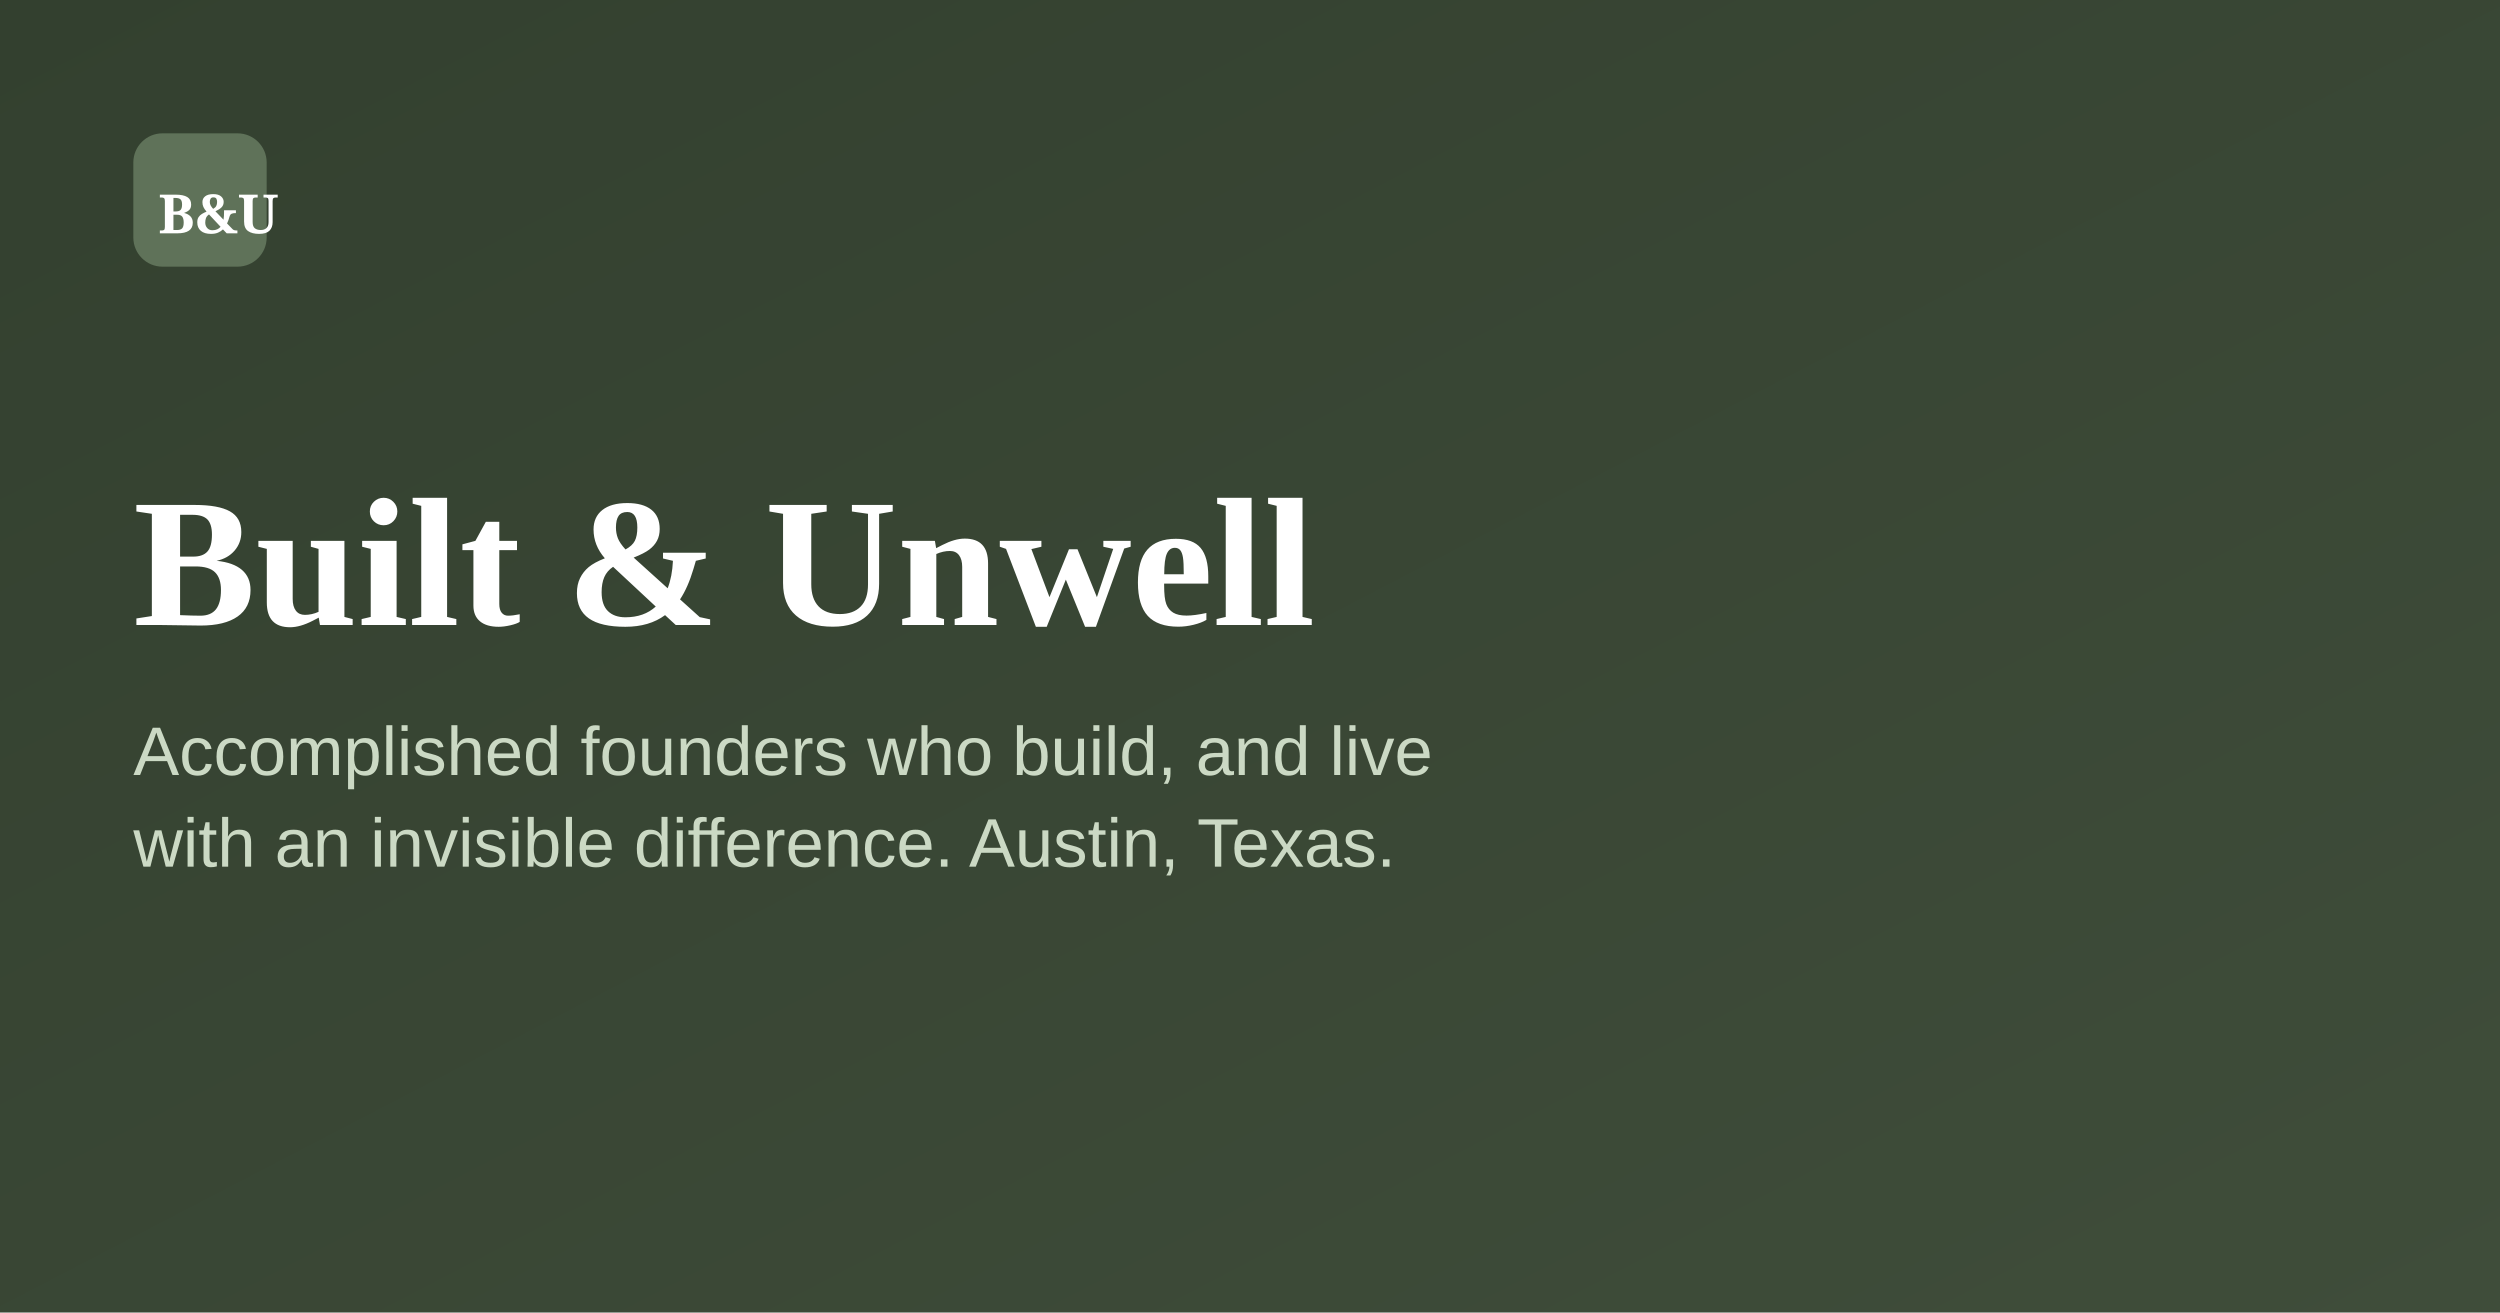
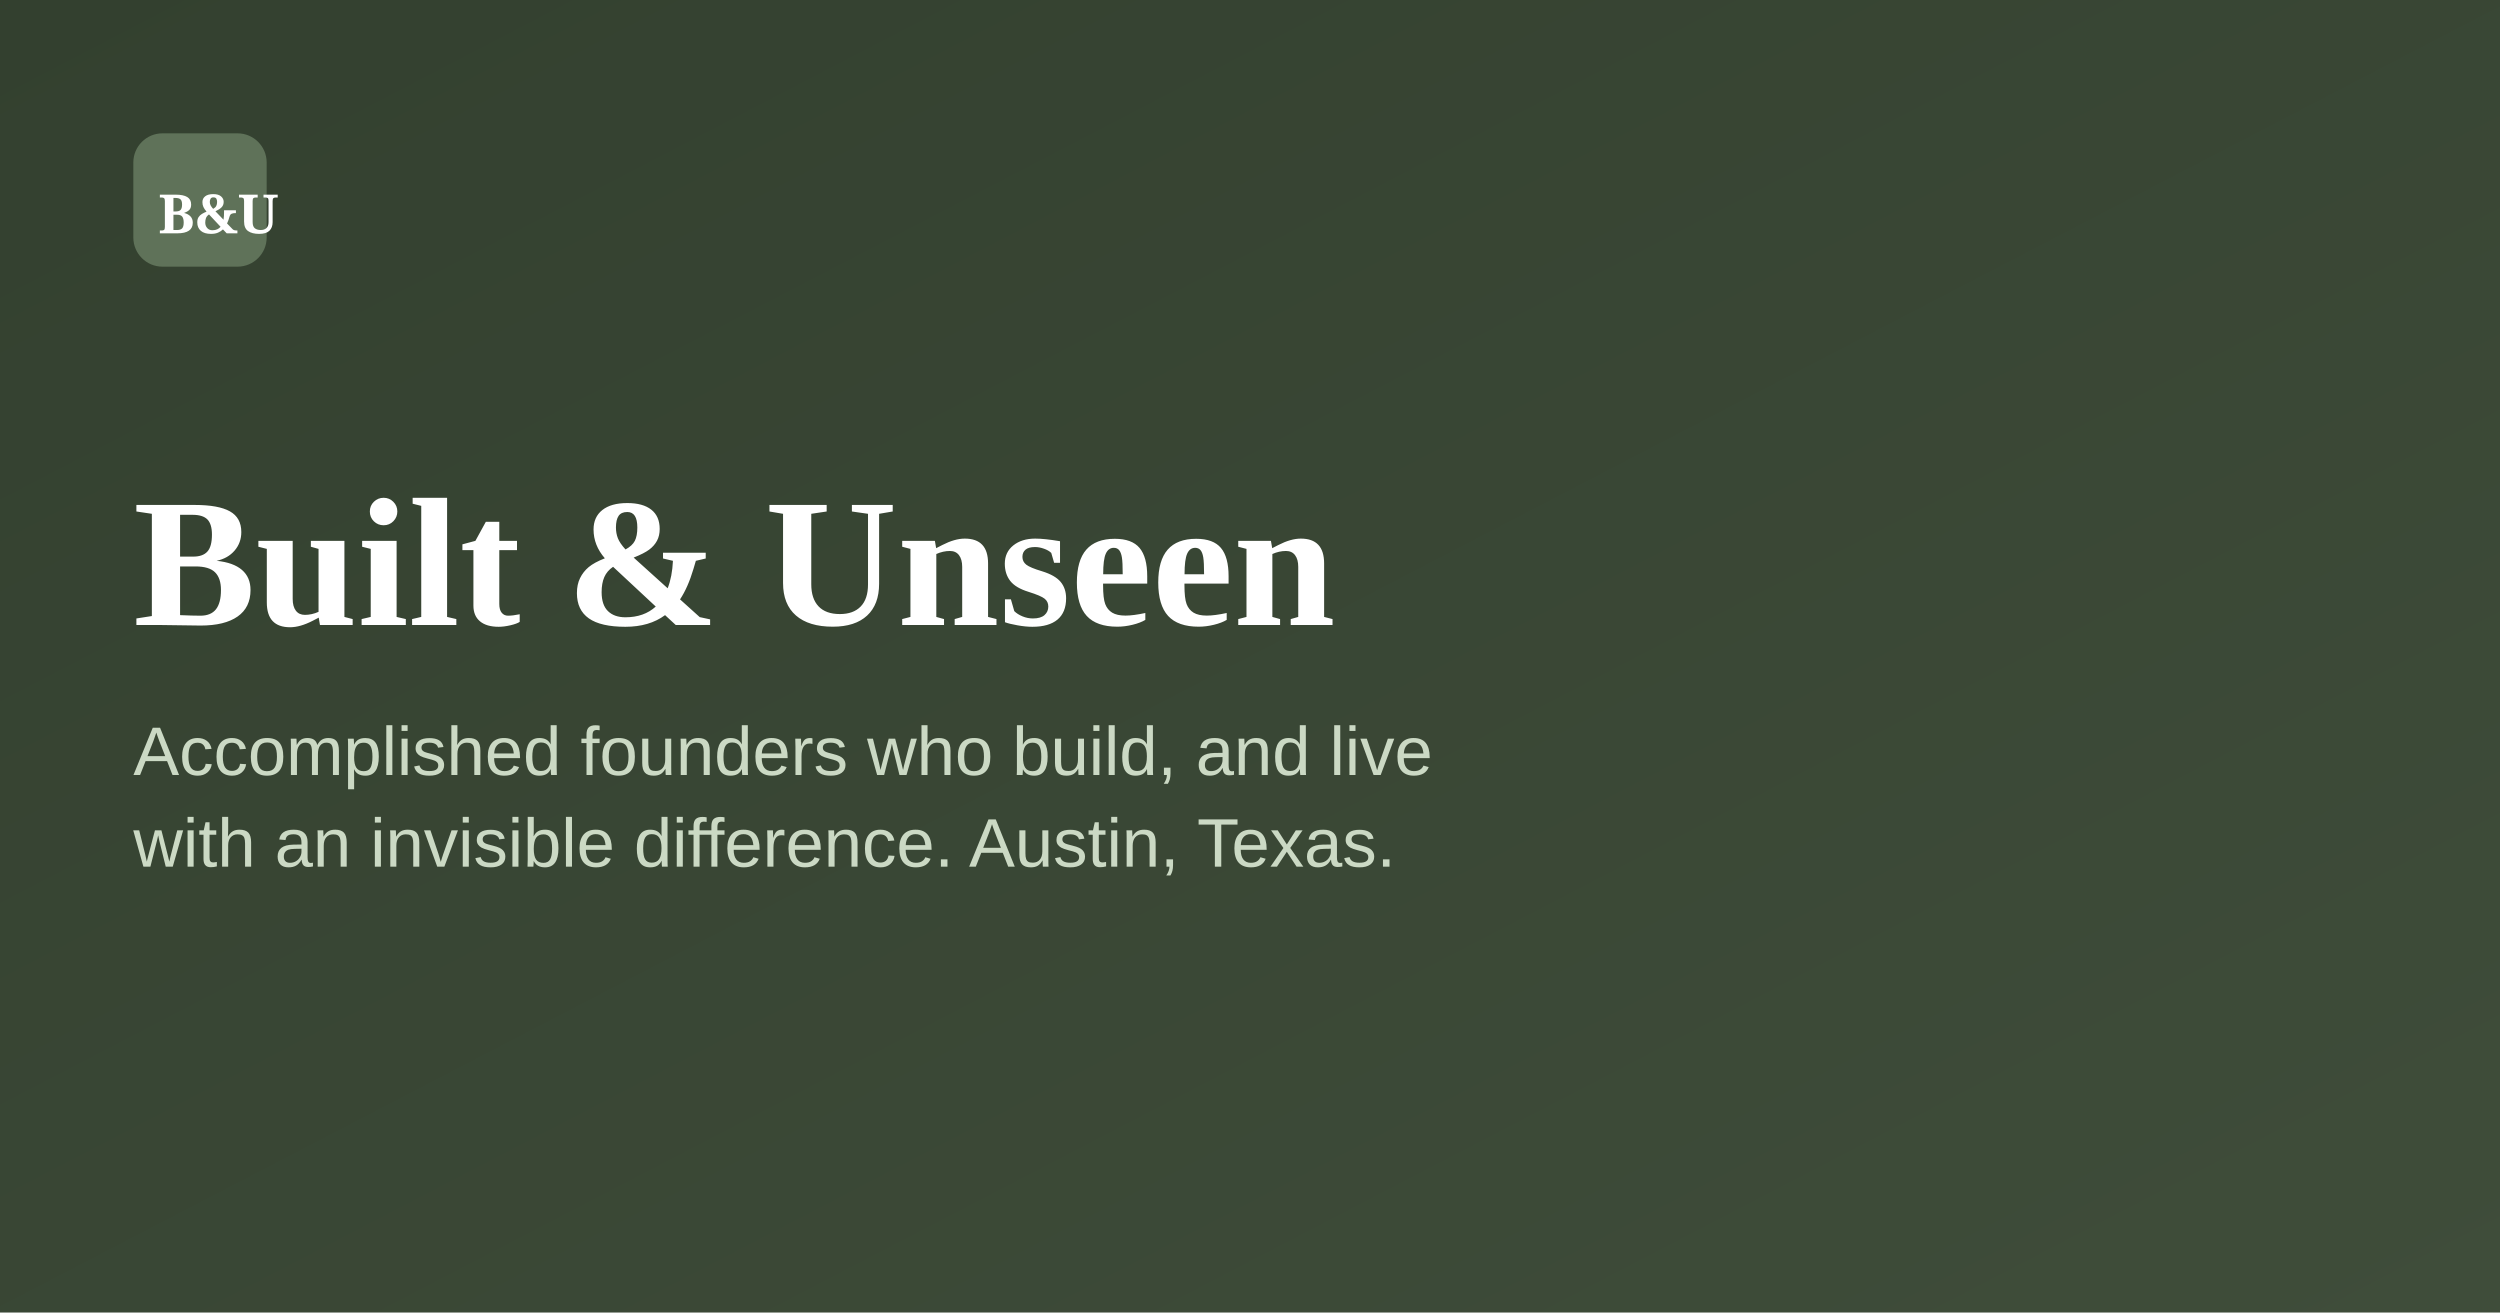
<svg xmlns="http://www.w3.org/2000/svg" width="1200" height="630" viewBox="0 0 1200 630">
  <defs>
    <linearGradient id="g" x1="0" y1="0" x2="1" y2="1">
      <stop offset="0" stop-color="#33402f" />
      <stop offset="1" stop-color="#3f4d3a" />
    </linearGradient>
  </defs>
  <rect width="1200" height="630" fill="url(#g)" />
  <rect x="64" y="64" width="64" height="64" rx="14" fill="#5f7259" />
  <text x="76" y="112" font-family="Georgia,serif" font-size="26" font-weight="700" fill="#fff">B&amp;U</text>
-   <text x="64" y="300" font-family="Georgia,'Times New Roman',serif" font-size="88" font-weight="800" fill="#fff">Built &amp; Unwell</text>
+   <text x="64" y="300" font-family="Georgia,'Times New Roman',serif" font-size="88" font-weight="800" fill="#fff">Built &amp; Unseen</text>
  <text x="64" y="372" font-family="system-ui,Arial" font-size="33" fill="#cbd9c4">Accomplished founders who build, and live</text>
  <text x="64" y="416" font-family="system-ui,Arial" font-size="33" fill="#cbd9c4">with an invisible difference. Austin, Texas.</text>
</svg>
